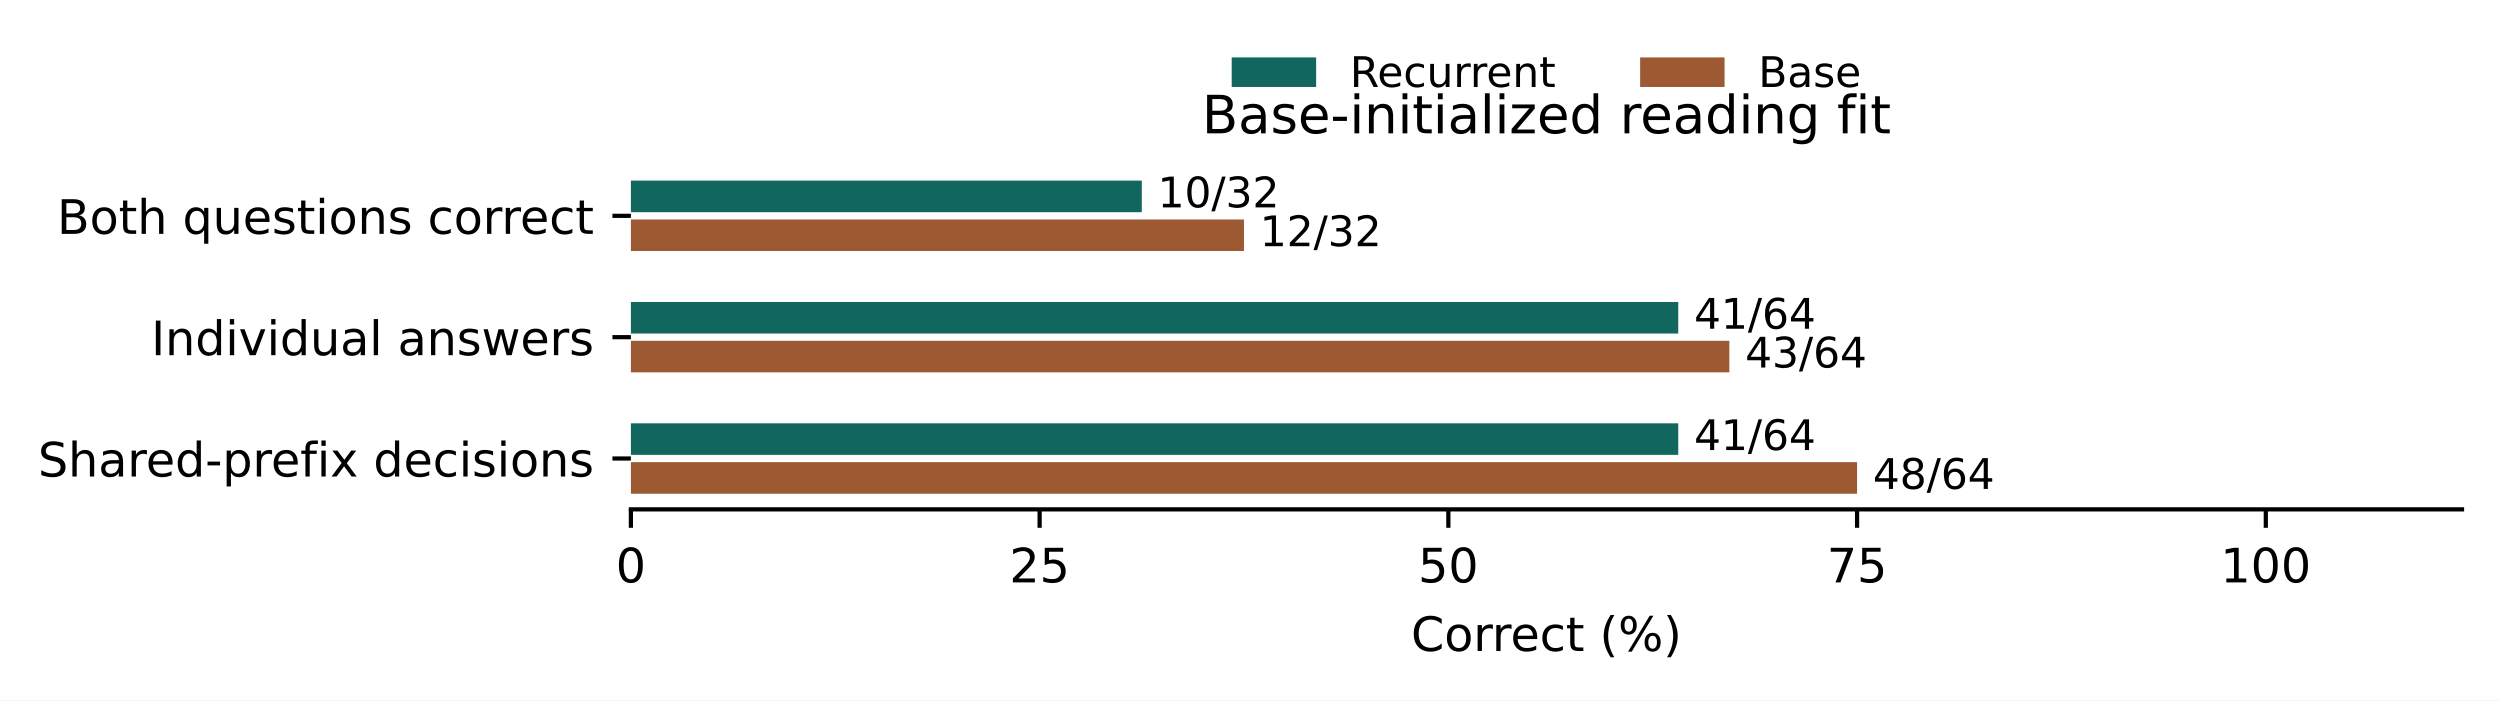
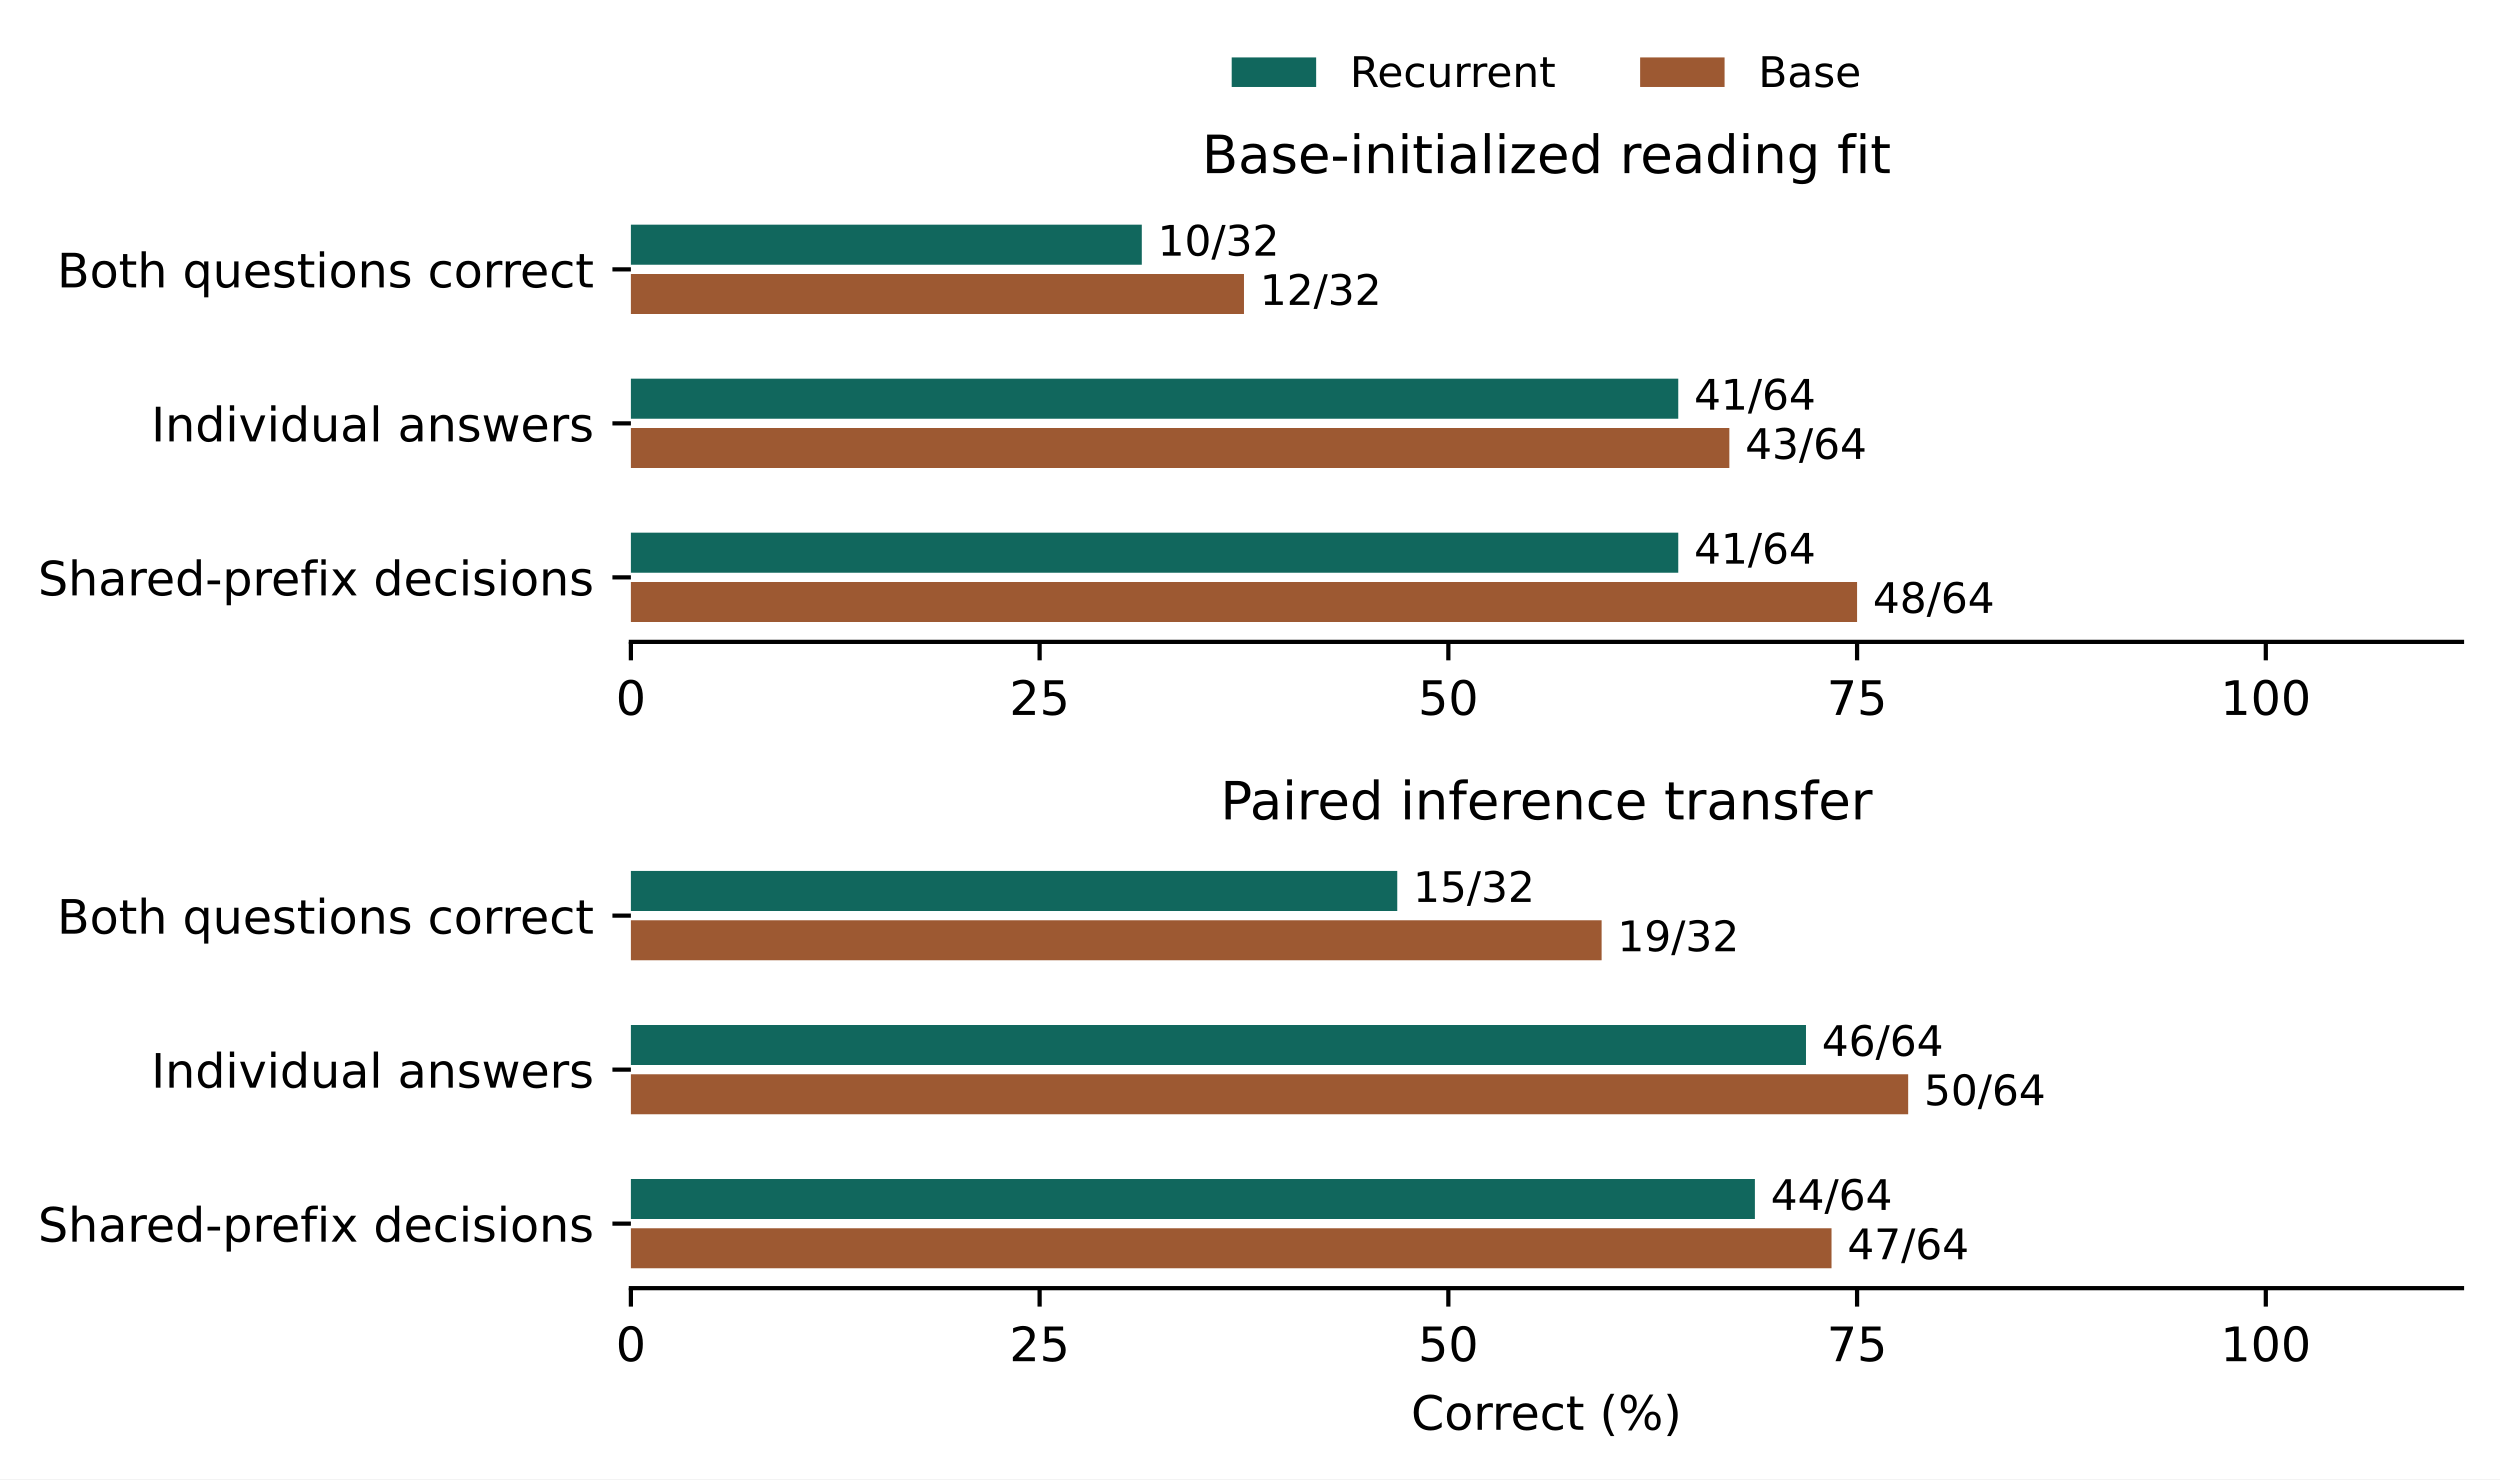
- <svg xmlns="http://www.w3.org/2000/svg" xmlns:xlink="http://www.w3.org/1999/xlink" width="473.655pt" height="132.704pt" viewBox="0 0 473.655 132.704" version="1.1">
+ <svg xmlns="http://www.w3.org/2000/svg" xmlns:xlink="http://www.w3.org/1999/xlink" width="473.655pt" height="280.257pt" viewBox="0 0 473.655 280.257" version="1.1">
  <defs>
    <style type="text/css">*{stroke-linejoin: round; stroke-linecap: butt}</style>
  </defs>
  <g id="figure_1">
    <g id="patch_1">
-       <path d="M 0 132.704  L 473.655 132.704  L 473.655 0  L 0 0  z " style="fill: #ffffff" />
+       <path d="M 0 280.257  L 473.655 280.257  L 473.655 0  L 0 0  z " style="fill: #ffffff" />
    </g>
    <g id="axes_1">
      <g id="patch_2">
-         <path d="M 119.53 96.504  L 466.455 96.504  L 466.455 31.257  L 119.53 31.257  z " style="fill: #ffffff" />
+         <path d="M 119.53 121.611  L 466.455 121.611  L 466.455 38.806  L 119.53 38.806  z " style="fill: #ffffff" />
      </g>
      <g id="patch_3">
-         <path d="M 119.53 34.222  L 216.328 34.222  L 216.328 40.2  L 119.53 40.2  z " clip-path="url(#p3384a8ac85)" style="fill: #11675d" />
+         <path d="M 119.53 42.57  L 216.328 42.57  L 216.328 50.156  L 119.53 50.156  z " clip-path="url(#pb7f6b48616)" style="fill: #11675d" />
      </g>
      <g id="patch_4">
-         <path d="M 119.53 57.213  L 317.966 57.213  L 317.966 63.191  L 119.53 63.191  z " clip-path="url(#p3384a8ac85)" style="fill: #11675d" />
+         <path d="M 119.53 71.747  L 317.966 71.747  L 317.966 79.333  L 119.53 79.333  z " clip-path="url(#pb7f6b48616)" style="fill: #11675d" />
      </g>
      <g id="patch_5">
-         <path d="M 119.53 80.204  L 317.966 80.204  L 317.966 86.181  L 119.53 86.181  z " clip-path="url(#p3384a8ac85)" style="fill: #11675d" />
+         <path d="M 119.53 100.925  L 317.966 100.925  L 317.966 108.511  L 119.53 108.511  z " clip-path="url(#pb7f6b48616)" style="fill: #11675d" />
      </g>
      <g id="patch_6">
-         <path d="M 119.53 41.579  L 235.687 41.579  L 235.687 47.557  L 119.53 47.557  z " clip-path="url(#p3384a8ac85)" style="fill: #9d5932" />
+         <path d="M 119.53 51.907  L 235.687 51.907  L 235.687 59.493  L 119.53 59.493  z " clip-path="url(#pb7f6b48616)" style="fill: #9d5932" />
      </g>
      <g id="patch_7">
-         <path d="M 119.53 64.57  L 327.646 64.57  L 327.646 70.548  L 119.53 70.548  z " clip-path="url(#p3384a8ac85)" style="fill: #9d5932" />
+         <path d="M 119.53 81.084  L 327.646 81.084  L 327.646 88.67  L 119.53 88.67  z " clip-path="url(#pb7f6b48616)" style="fill: #9d5932" />
      </g>
      <g id="patch_8">
-         <path d="M 119.53 87.561  L 351.845 87.561  L 351.845 93.538  L 119.53 93.538  z " clip-path="url(#p3384a8ac85)" style="fill: #9d5932" />
+         <path d="M 119.53 110.261  L 351.845 110.261  L 351.845 117.847  L 119.53 117.847  z " clip-path="url(#pb7f6b48616)" style="fill: #9d5932" />
      </g>
      <g id="matplotlib.axis_1">
        <g id="xtick_1">
          <g id="line2d_1">
            <defs>
              <path id="m80cf2e9eaa" d="M 0 0  L 0 3.5  " style="stroke: #000000; stroke-width: 0.8" />
            </defs>
            <g>
-               <use xlink:href="#m80cf2e9eaa" x="119.53" y="96.504" style="stroke: #000000; stroke-width: 0.8" />
+               <use xlink:href="#m80cf2e9eaa" x="119.53" y="121.611" style="stroke: #000000; stroke-width: 0.8" />
            </g>
          </g>
          <g id="text_1">
-             <text style="font-size: 9px; font-family: 'DejaVu Sans'; text-anchor: middle" x="119.53" y="110.342" transform="rotate(-0 119.5295 110.3421)">0</text>
+             <text style="font-size: 9px; font-family: 'DejaVu Sans'; text-anchor: middle" x="119.53" y="135.449" transform="rotate(-0 119.5295 135.4492)">0</text>
          </g>
        </g>
        <g id="xtick_2">
          <g id="line2d_2">
            <g>
-               <use xlink:href="#m80cf2e9eaa" x="196.968" y="96.504" style="stroke: #000000; stroke-width: 0.8" />
+               <use xlink:href="#m80cf2e9eaa" x="196.968" y="121.611" style="stroke: #000000; stroke-width: 0.8" />
            </g>
          </g>
          <g id="text_2">
-             <text style="font-size: 9px; font-family: 'DejaVu Sans'; text-anchor: middle" x="196.968" y="110.342" transform="rotate(-0 196.9681 110.3421)">25</text>
+             <text style="font-size: 9px; font-family: 'DejaVu Sans'; text-anchor: middle" x="196.968" y="135.449" transform="rotate(-0 196.9681 135.4492)">25</text>
          </g>
        </g>
        <g id="xtick_3">
          <g id="line2d_3">
            <g>
-               <use xlink:href="#m80cf2e9eaa" x="274.407" y="96.504" style="stroke: #000000; stroke-width: 0.8" />
+               <use xlink:href="#m80cf2e9eaa" x="274.407" y="121.611" style="stroke: #000000; stroke-width: 0.8" />
            </g>
          </g>
          <g id="text_3">
-             <text style="font-size: 9px; font-family: 'DejaVu Sans'; text-anchor: middle" x="274.407" y="110.342" transform="rotate(-0 274.4068 110.3421)">50</text>
+             <text style="font-size: 9px; font-family: 'DejaVu Sans'; text-anchor: middle" x="274.407" y="135.449" transform="rotate(-0 274.4068 135.4492)">50</text>
          </g>
        </g>
        <g id="xtick_4">
          <g id="line2d_4">
            <g>
-               <use xlink:href="#m80cf2e9eaa" x="351.845" y="96.504" style="stroke: #000000; stroke-width: 0.8" />
+               <use xlink:href="#m80cf2e9eaa" x="351.845" y="121.611" style="stroke: #000000; stroke-width: 0.8" />
            </g>
          </g>
          <g id="text_4">
-             <text style="font-size: 9px; font-family: 'DejaVu Sans'; text-anchor: middle" x="351.845" y="110.342" transform="rotate(-0 351.8454 110.3421)">75</text>
+             <text style="font-size: 9px; font-family: 'DejaVu Sans'; text-anchor: middle" x="351.845" y="135.449" transform="rotate(-0 351.8454 135.4492)">75</text>
          </g>
        </g>
        <g id="xtick_5">
          <g id="line2d_5">
            <g>
-               <use xlink:href="#m80cf2e9eaa" x="429.284" y="96.504" style="stroke: #000000; stroke-width: 0.8" />
+               <use xlink:href="#m80cf2e9eaa" x="429.284" y="121.611" style="stroke: #000000; stroke-width: 0.8" />
            </g>
          </g>
          <g id="text_5">
-             <text style="font-size: 9px; font-family: 'DejaVu Sans'; text-anchor: middle" x="429.284" y="110.342" transform="rotate(-0 429.284 110.3421)">100</text>
-           </g>
-         </g>
-         <g id="text_6">
-           <text style="font-size: 9px; font-family: 'DejaVu Sans'; text-anchor: middle" x="292.992" y="123.342" transform="rotate(-0 292.992 123.3421)">Correct (%)</text>
+             <text style="font-size: 9px; font-family: 'DejaVu Sans'; text-anchor: middle" x="429.284" y="135.449" transform="rotate(-0 429.284 135.4492)">100</text>
+           </g>
        </g>
      </g>
      <g id="matplotlib.axis_2">
        <g id="ytick_1">
          <g id="line2d_6">
            <defs>
              <path id="m7516edb244" d="M 0 0  L -3.5 0  " style="stroke: #000000; stroke-width: 0.8" />
            </defs>
            <g>
-               <use xlink:href="#m7516edb244" x="119.53" y="40.89" style="stroke: #000000; stroke-width: 0.8" />
-             </g>
-           </g>
-           <g id="text_7">
-             <text style="font-size: 9px; font-family: 'DejaVu Sans'; text-anchor: end" x="112.53" y="44.309" transform="rotate(-0 112.5295 44.30894)">Both questions correct</text>
+               <use xlink:href="#m7516edb244" x="119.53" y="51.031" style="stroke: #000000; stroke-width: 0.8" />
+             </g>
+           </g>
+           <g id="text_6">
+             <text style="font-size: 9px; font-family: 'DejaVu Sans'; text-anchor: end" x="112.53" y="54.451" transform="rotate(-0 112.5295 54.45079)">Both questions correct</text>
          </g>
        </g>
        <g id="ytick_2">
          <g id="line2d_7">
            <g>
-               <use xlink:href="#m7516edb244" x="119.53" y="63.88" style="stroke: #000000; stroke-width: 0.8" />
-             </g>
-           </g>
-           <g id="text_8">
-             <text style="font-size: 9px; font-family: 'DejaVu Sans'; text-anchor: end" x="112.53" y="67.3" transform="rotate(-0 112.5295 67.29969)">Individual answers</text>
+               <use xlink:href="#m7516edb244" x="119.53" y="80.209" style="stroke: #000000; stroke-width: 0.8" />
+             </g>
+           </g>
+           <g id="text_7">
+             <text style="font-size: 9px; font-family: 'DejaVu Sans'; text-anchor: end" x="112.53" y="83.628" transform="rotate(-0 112.5295 83.62808)">Individual answers</text>
          </g>
        </g>
        <g id="ytick_3">
          <g id="line2d_8">
            <g>
-               <use xlink:href="#m7516edb244" x="119.53" y="86.871" style="stroke: #000000; stroke-width: 0.8" />
-             </g>
-           </g>
-           <g id="text_9">
-             <text style="font-size: 9px; font-family: 'DejaVu Sans'; text-anchor: end" x="112.53" y="90.29" transform="rotate(-0 112.5295 90.29043)">Shared-prefix decisions</text>
+               <use xlink:href="#m7516edb244" x="119.53" y="109.386" style="stroke: #000000; stroke-width: 0.8" />
+             </g>
+           </g>
+           <g id="text_8">
+             <text style="font-size: 9px; font-family: 'DejaVu Sans'; text-anchor: end" x="112.53" y="112.805" transform="rotate(-0 112.5295 112.8054)">Shared-prefix decisions</text>
          </g>
        </g>
      </g>
      <g id="patch_9">
-         <path d="M 119.53 96.504  L 466.455 96.504  " style="fill: none; stroke: #000000; stroke-width: 0.8; stroke-linejoin: miter; stroke-linecap: square" />
+         <path d="M 119.53 121.611  L 466.455 121.611  " style="fill: none; stroke: #000000; stroke-width: 0.8; stroke-linejoin: miter; stroke-linecap: square" />
+       </g>
+       <g id="text_9">
+         <text style="font-size: 8px; font-family: 'DejaVu Sans'; text-anchor: start" x="219.328" y="48.441" transform="rotate(-0 219.3278 48.44125)">10/32</text>
      </g>
      <g id="text_10">
-         <text style="font-size: 8px; font-family: 'DejaVu Sans'; text-anchor: start" x="219.328" y="39.289" transform="rotate(-0 219.3278 39.28925)">10/32</text>
+         <text style="font-size: 8px; font-family: 'DejaVu Sans'; text-anchor: start" x="320.966" y="77.619" transform="rotate(-0 320.966 77.61854)">41/64</text>
      </g>
      <g id="text_11">
-         <text style="font-size: 8px; font-family: 'DejaVu Sans'; text-anchor: start" x="320.966" y="62.28" transform="rotate(-0 320.966 62.27999)">41/64</text>
+         <text style="font-size: 8px; font-family: 'DejaVu Sans'; text-anchor: start" x="320.966" y="106.796" transform="rotate(-0 320.966 106.7958)">41/64</text>
      </g>
      <g id="text_12">
-         <text style="font-size: 8px; font-family: 'DejaVu Sans'; text-anchor: start" x="320.966" y="85.271" transform="rotate(-0 320.966 85.27074)">41/64</text>
+         <text style="font-size: 8px; font-family: 'DejaVu Sans'; text-anchor: start" x="238.687" y="57.778" transform="rotate(-0 238.6875 57.77799)">12/32</text>
      </g>
      <g id="text_13">
-         <text style="font-size: 8px; font-family: 'DejaVu Sans'; text-anchor: start" x="238.687" y="46.646" transform="rotate(-0 238.6875 46.64629)">12/32</text>
+         <text style="font-size: 8px; font-family: 'DejaVu Sans'; text-anchor: start" x="330.646" y="86.955" transform="rotate(-0 330.6458 86.95528)">43/64</text>
      </g>
      <g id="text_14">
-         <text style="font-size: 8px; font-family: 'DejaVu Sans'; text-anchor: start" x="330.646" y="69.637" transform="rotate(-0 330.6458 69.63703)">43/64</text>
+         <text style="font-size: 8px; font-family: 'DejaVu Sans'; text-anchor: start" x="354.845" y="116.133" transform="rotate(-0 354.8454 116.1326)">48/64</text>
      </g>
      <g id="text_15">
-         <text style="font-size: 8px; font-family: 'DejaVu Sans'; text-anchor: start" x="354.845" y="92.628" transform="rotate(-0 354.8454 92.62778)">48/64</text>
-       </g>
-       <g id="text_16">
-         <text style="font-size: 10px; font-family: 'DejaVu Sans'; text-anchor: middle" x="292.992" y="25.257" transform="rotate(-0 292.992 25.25652)">Base-initialized reading fit</text>
+         <text style="font-size: 10px; font-family: 'DejaVu Sans'; text-anchor: middle" x="292.992" y="32.806" transform="rotate(-0 292.992 32.80621)">Base-initialized reading fit</text>
      </g>
      <g id="legend_1">
        <g id="patch_10">
          <path d="M 233.361 16.479  L 249.361 16.479  L 249.361 10.879  L 233.361 10.879  z " style="fill: #11675d" />
        </g>
-         <g id="text_17">
+         <g id="text_16">
          <text style="font-size: 8px; font-family: 'DejaVu Sans'; text-anchor: start" x="255.761" y="16.479" transform="rotate(-0 255.7608 16.47875)">Recurrent</text>
        </g>
        <g id="patch_11">
          <path d="M 310.742 16.479  L 326.742 16.479  L 326.742 10.879  L 310.742 10.879  z " style="fill: #9d5932" />
        </g>
-         <g id="text_18">
+         <g id="text_17">
          <text style="font-size: 8px; font-family: 'DejaVu Sans'; text-anchor: start" x="333.142" y="16.479" transform="rotate(-0 333.142 16.47875)">Base</text>
        </g>
+       </g>
+     </g>
+     <g id="axes_2">
+       <g id="patch_12">
+         <path d="M 119.53 244.057  L 466.455 244.057  L 466.455 161.251  L 119.53 161.251  z " style="fill: #ffffff" />
+       </g>
+       <g id="patch_13">
+         <path d="M 119.53 165.015  L 264.727 165.015  L 264.727 172.601  L 119.53 172.601  z " clip-path="url(#p463694abe2)" style="fill: #11675d" />
+       </g>
+       <g id="patch_14">
+         <path d="M 119.53 194.193  L 342.166 194.193  L 342.166 201.779  L 119.53 201.779  z " clip-path="url(#p463694abe2)" style="fill: #11675d" />
+       </g>
+       <g id="patch_15">
+         <path d="M 119.53 223.37  L 332.486 223.37  L 332.486 230.956  L 119.53 230.956  z " clip-path="url(#p463694abe2)" style="fill: #11675d" />
+       </g>
+       <g id="patch_16">
+         <path d="M 119.53 174.352  L 303.446 174.352  L 303.446 181.938  L 119.53 181.938  z " clip-path="url(#p463694abe2)" style="fill: #9d5932" />
+       </g>
+       <g id="patch_17">
+         <path d="M 119.53 203.529  L 361.525 203.529  L 361.525 211.115  L 119.53 211.115  z " clip-path="url(#p463694abe2)" style="fill: #9d5932" />
+       </g>
+       <g id="patch_18">
+         <path d="M 119.53 232.707  L 347.005 232.707  L 347.005 240.293  L 119.53 240.293  z " clip-path="url(#p463694abe2)" style="fill: #9d5932" />
+       </g>
+       <g id="matplotlib.axis_3">
+         <g id="xtick_6">
+           <g id="line2d_9">
+             <g>
+               <use xlink:href="#m80cf2e9eaa" x="119.53" y="244.057" style="stroke: #000000; stroke-width: 0.8" />
+             </g>
+           </g>
+           <g id="text_18">
+             <text style="font-size: 9px; font-family: 'DejaVu Sans'; text-anchor: middle" x="119.53" y="257.894" transform="rotate(-0 119.5295 257.8944)">0</text>
+           </g>
+         </g>
+         <g id="xtick_7">
+           <g id="line2d_10">
+             <g>
+               <use xlink:href="#m80cf2e9eaa" x="196.968" y="244.057" style="stroke: #000000; stroke-width: 0.8" />
+             </g>
+           </g>
+           <g id="text_19">
+             <text style="font-size: 9px; font-family: 'DejaVu Sans'; text-anchor: middle" x="196.968" y="257.894" transform="rotate(-0 196.9681 257.8944)">25</text>
+           </g>
+         </g>
+         <g id="xtick_8">
+           <g id="line2d_11">
+             <g>
+               <use xlink:href="#m80cf2e9eaa" x="274.407" y="244.057" style="stroke: #000000; stroke-width: 0.8" />
+             </g>
+           </g>
+           <g id="text_20">
+             <text style="font-size: 9px; font-family: 'DejaVu Sans'; text-anchor: middle" x="274.407" y="257.894" transform="rotate(-0 274.4068 257.8944)">50</text>
+           </g>
+         </g>
+         <g id="xtick_9">
+           <g id="line2d_12">
+             <g>
+               <use xlink:href="#m80cf2e9eaa" x="351.845" y="244.057" style="stroke: #000000; stroke-width: 0.8" />
+             </g>
+           </g>
+           <g id="text_21">
+             <text style="font-size: 9px; font-family: 'DejaVu Sans'; text-anchor: middle" x="351.845" y="257.894" transform="rotate(-0 351.8454 257.8944)">75</text>
+           </g>
+         </g>
+         <g id="xtick_10">
+           <g id="line2d_13">
+             <g>
+               <use xlink:href="#m80cf2e9eaa" x="429.284" y="244.057" style="stroke: #000000; stroke-width: 0.8" />
+             </g>
+           </g>
+           <g id="text_22">
+             <text style="font-size: 9px; font-family: 'DejaVu Sans'; text-anchor: middle" x="429.284" y="257.894" transform="rotate(-0 429.284 257.8944)">100</text>
+           </g>
+         </g>
+         <g id="text_23">
+           <text style="font-size: 9px; font-family: 'DejaVu Sans'; text-anchor: middle" x="292.992" y="270.894" transform="rotate(-0 292.992 270.8944)">Correct (%)</text>
+         </g>
+       </g>
+       <g id="matplotlib.axis_4">
+         <g id="ytick_4">
+           <g id="line2d_14">
+             <g>
+               <use xlink:href="#m7516edb244" x="119.53" y="173.477" style="stroke: #000000; stroke-width: 0.8" />
+             </g>
+           </g>
+           <g id="text_24">
+             <text style="font-size: 9px; font-family: 'DejaVu Sans'; text-anchor: end" x="112.53" y="176.896" transform="rotate(-0 112.5295 176.8959)">Both questions correct</text>
+           </g>
+         </g>
+         <g id="ytick_5">
+           <g id="line2d_15">
+             <g>
+               <use xlink:href="#m7516edb244" x="119.53" y="202.654" style="stroke: #000000; stroke-width: 0.8" />
+             </g>
+           </g>
+           <g id="text_25">
+             <text style="font-size: 9px; font-family: 'DejaVu Sans'; text-anchor: end" x="112.53" y="206.073" transform="rotate(-0 112.5295 206.0732)">Individual answers</text>
+           </g>
+         </g>
+         <g id="ytick_6">
+           <g id="line2d_16">
+             <g>
+               <use xlink:href="#m7516edb244" x="119.53" y="231.831" style="stroke: #000000; stroke-width: 0.8" />
+             </g>
+           </g>
+           <g id="text_26">
+             <text style="font-size: 9px; font-family: 'DejaVu Sans'; text-anchor: end" x="112.53" y="235.251" transform="rotate(-0 112.5295 235.2505)">Shared-prefix decisions</text>
+           </g>
+         </g>
+       </g>
+       <g id="patch_19">
+         <path d="M 119.53 244.057  L 466.455 244.057  " style="fill: none; stroke: #000000; stroke-width: 0.8; stroke-linejoin: miter; stroke-linecap: square" />
+       </g>
+       <g id="text_27">
+         <text style="font-size: 8px; font-family: 'DejaVu Sans'; text-anchor: start" x="267.727" y="170.886" transform="rotate(-0 267.7269 170.8864)">15/32</text>
+       </g>
+       <g id="text_28">
+         <text style="font-size: 8px; font-family: 'DejaVu Sans'; text-anchor: start" x="345.166" y="200.064" transform="rotate(-0 345.1656 200.0637)">46/64</text>
+       </g>
+       <g id="text_29">
+         <text style="font-size: 8px; font-family: 'DejaVu Sans'; text-anchor: start" x="335.486" y="229.241" transform="rotate(-0 335.4857 229.241)">44/64</text>
+       </g>
+       <g id="text_30">
+         <text style="font-size: 8px; font-family: 'DejaVu Sans'; text-anchor: start" x="306.446" y="180.223" transform="rotate(-0 306.4462 180.2231)">19/32</text>
+       </g>
+       <g id="text_31">
+         <text style="font-size: 8px; font-family: 'DejaVu Sans'; text-anchor: start" x="364.525" y="209.4" transform="rotate(-0 364.5252 209.4004)">50/64</text>
+       </g>
+       <g id="text_32">
+         <text style="font-size: 8px; font-family: 'DejaVu Sans'; text-anchor: start" x="350.005" y="238.578" transform="rotate(-0 350.0055 238.5777)">47/64</text>
+       </g>
+       <g id="text_33">
+         <text style="font-size: 10px; font-family: 'DejaVu Sans'; text-anchor: middle" x="292.992" y="155.251" transform="rotate(-0 292.992 155.2514)">Paired inference transfer</text>
      </g>
    </g>
  </g>
  <defs>
-     <clipPath id="p3384a8ac85">
-       <rect x="119.53" y="31.257" width="346.925" height="65.248" />
+     <clipPath id="pb7f6b48616">
+       <rect x="119.53" y="38.806" width="346.925" height="82.805" />
+     </clipPath>
+     <clipPath id="p463694abe2">
+       <rect x="119.53" y="161.251" width="346.925" height="82.805" />
    </clipPath>
  </defs>
</svg>
